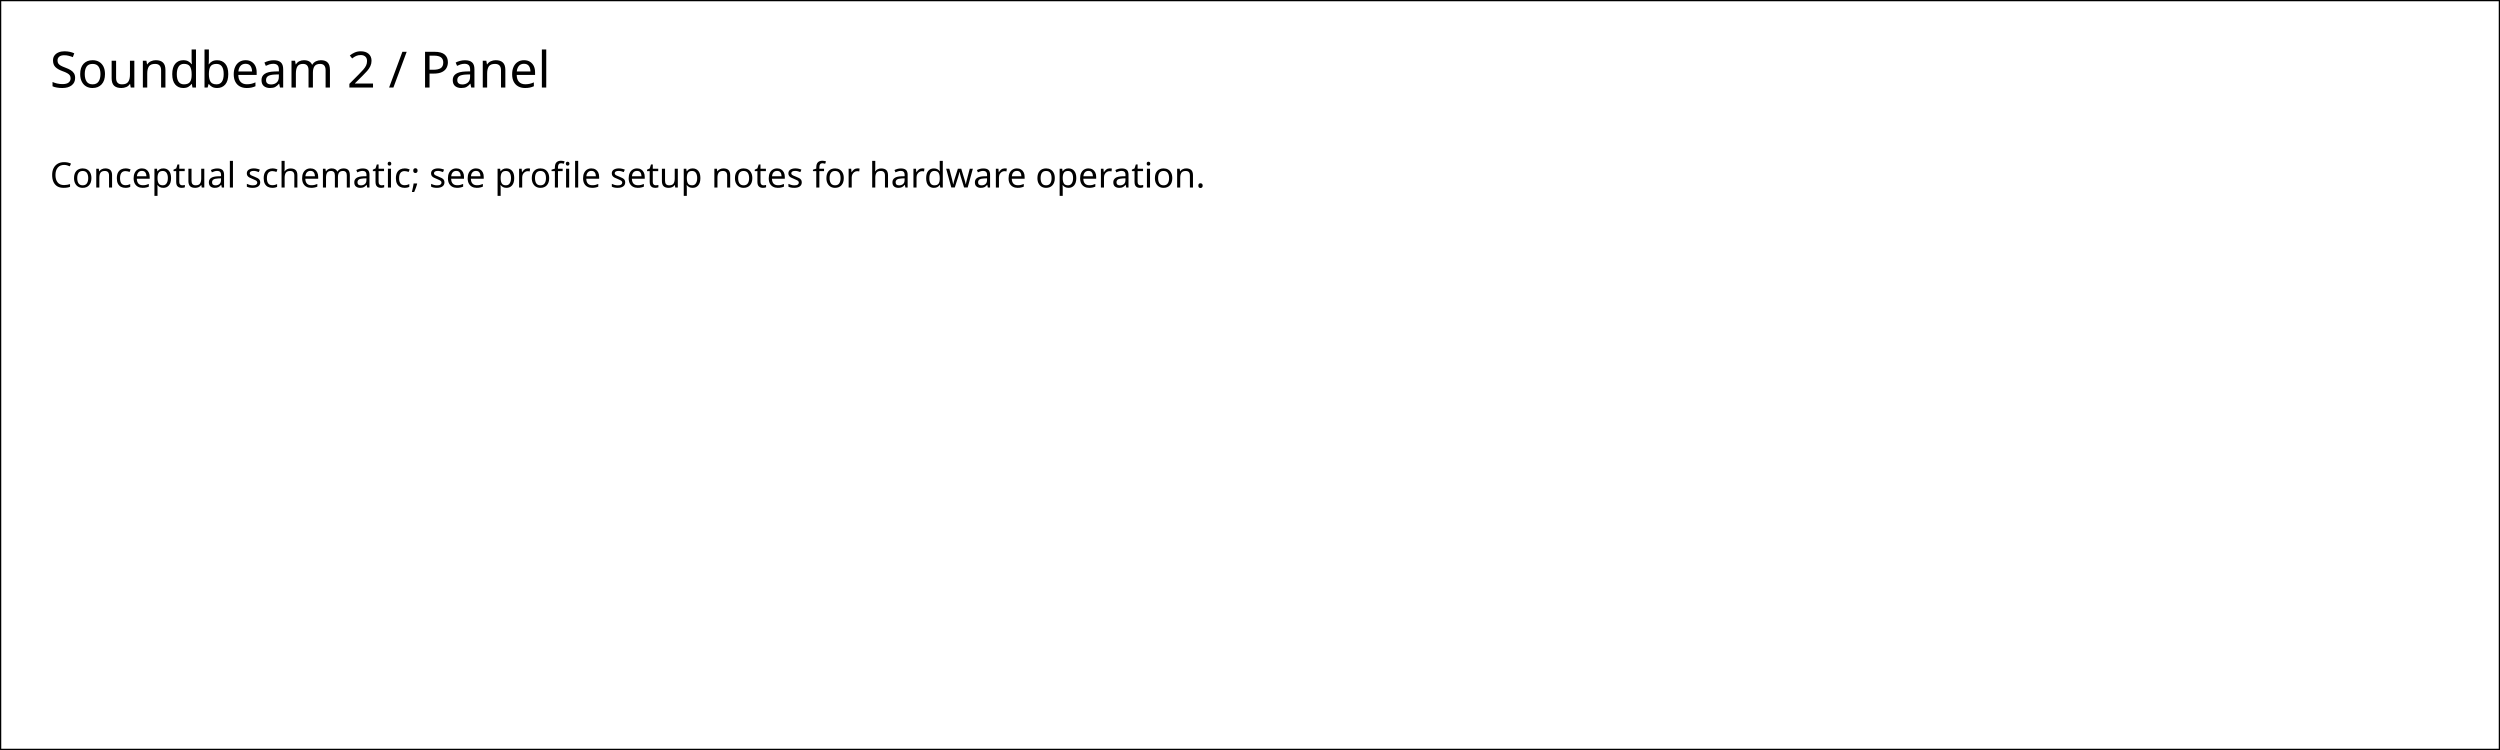
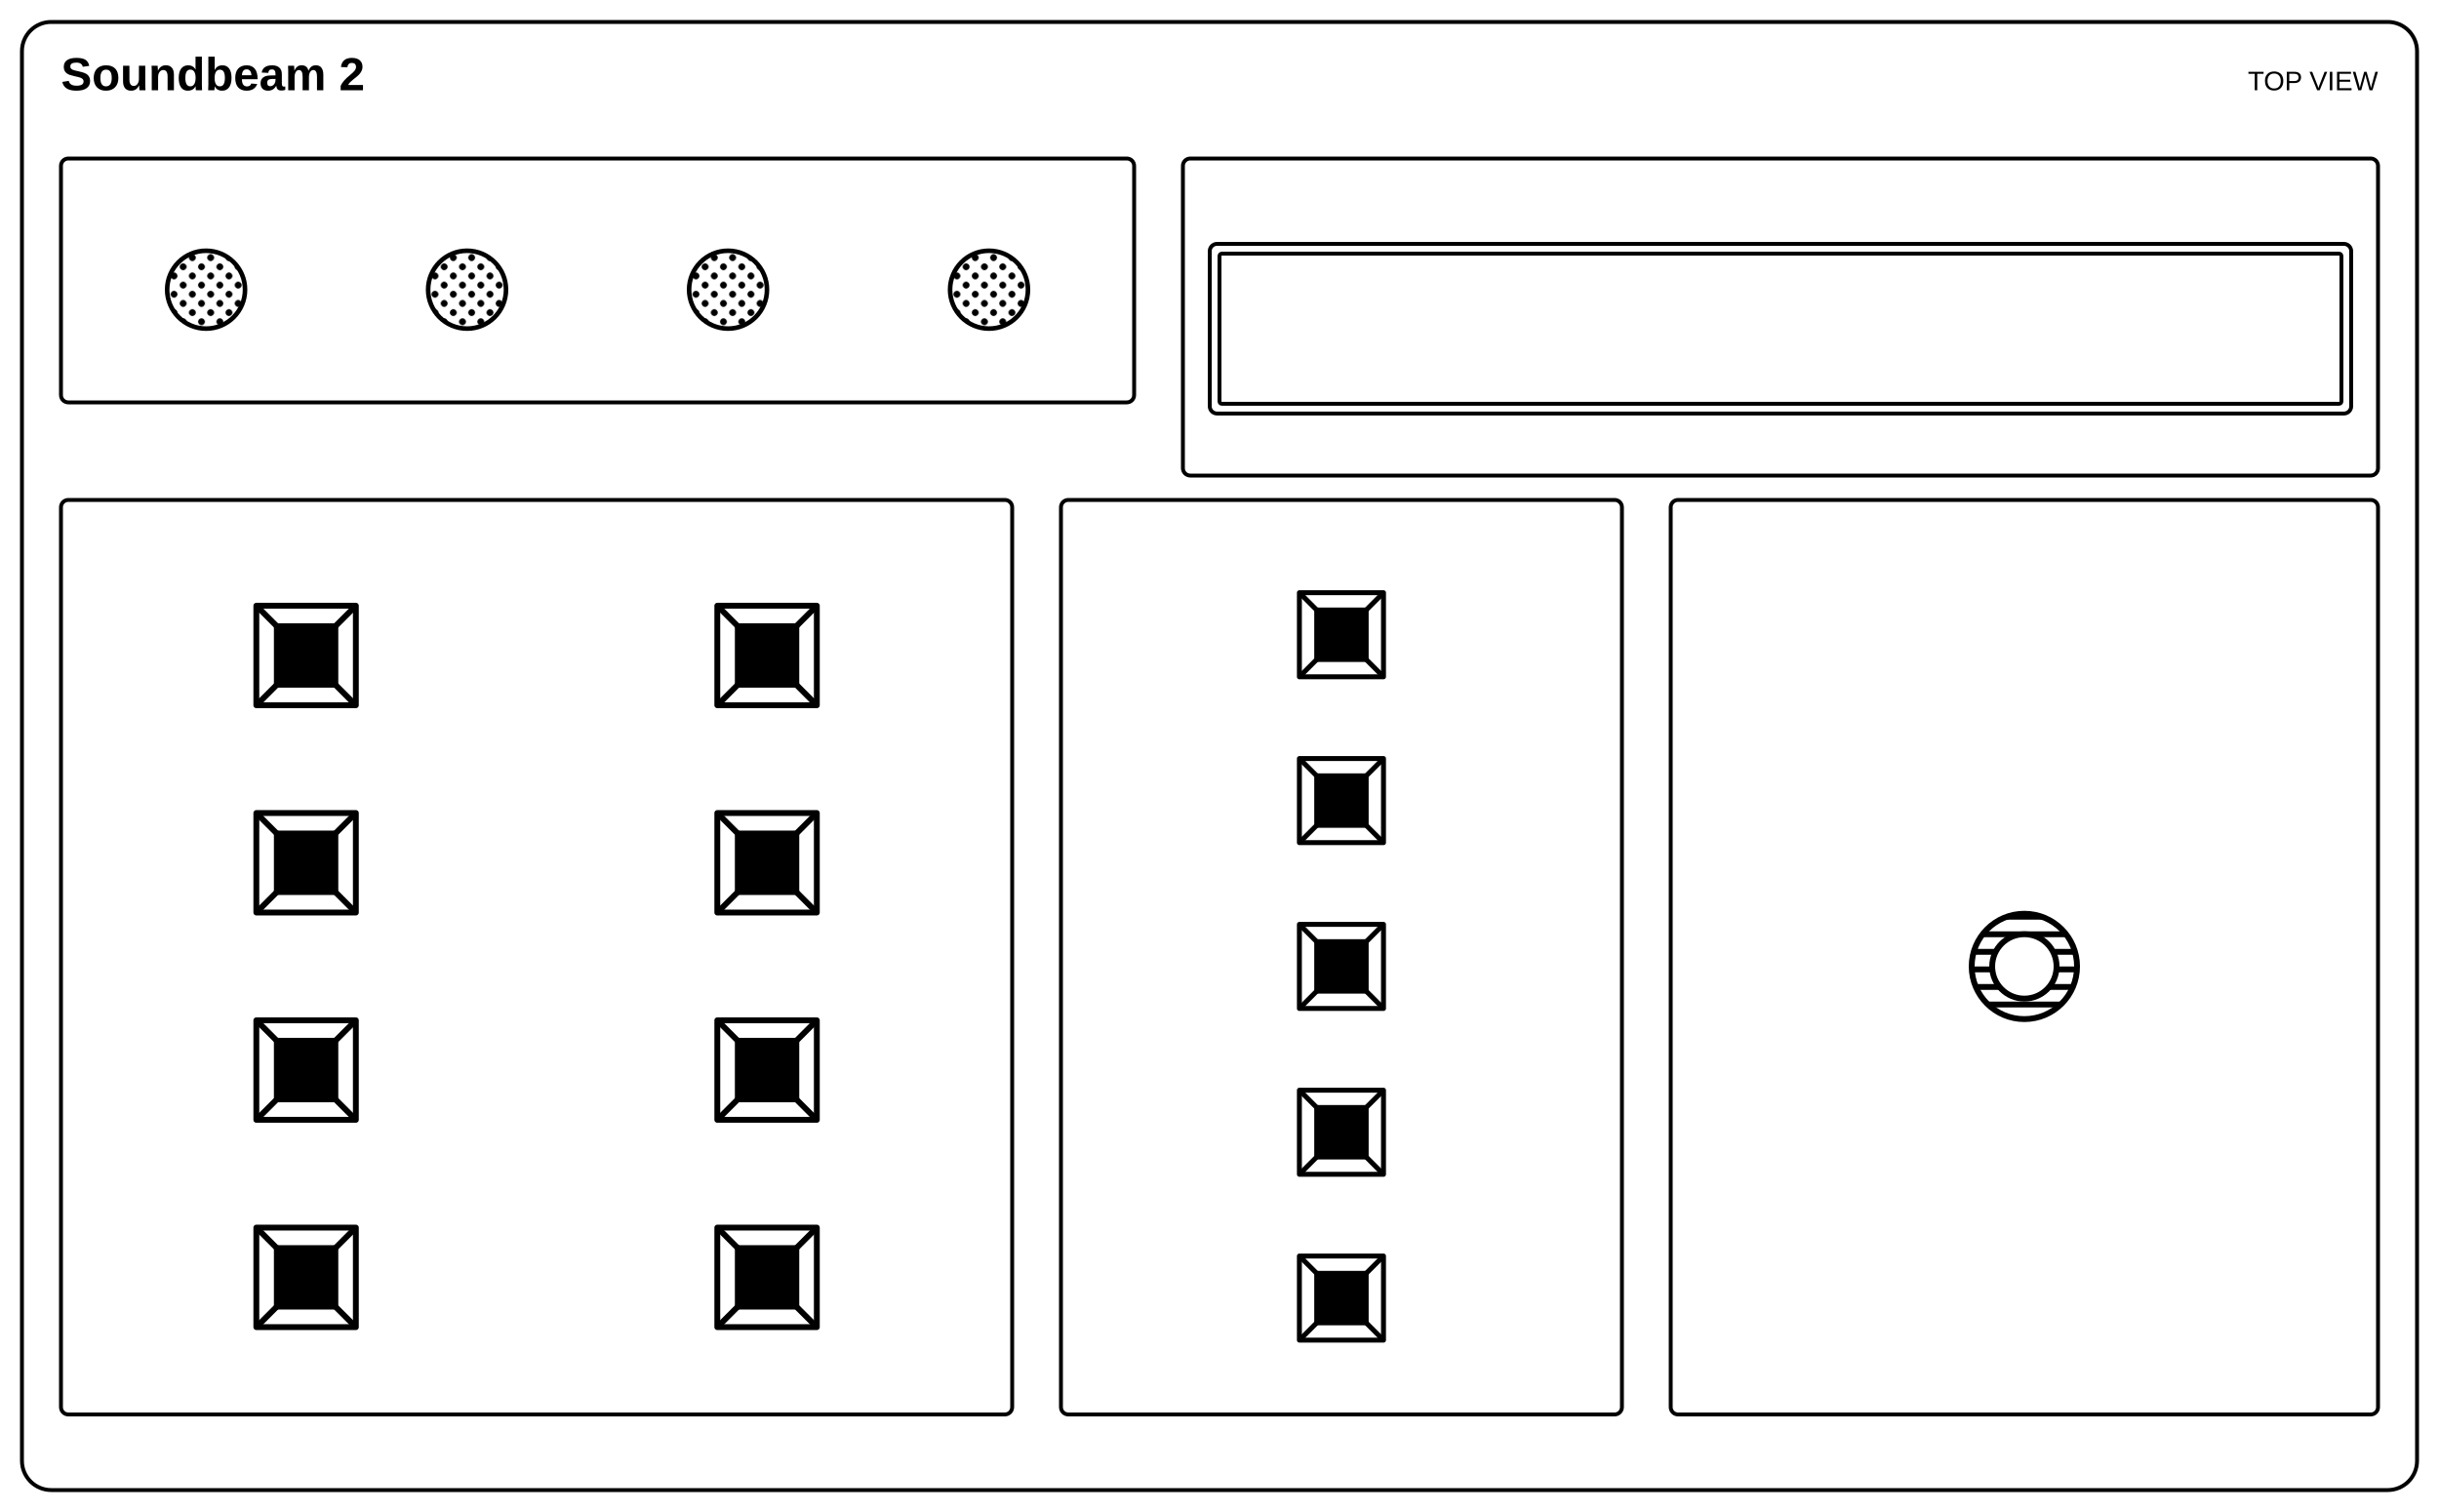
- <svg xmlns="http://www.w3.org/2000/svg" viewBox="0 0 1000 300" role="img" aria-labelledby="title description">
-   <rect width="1000" height="300" fill="#fff" stroke="#000" />
-   <text x="20" y="35" font-family="sans-serif" font-size="20" fill="#000">Soundbeam 2 / Panel</text>
-   <text x="20" y="75" font-family="sans-serif" font-size="14" fill="#000">Conceptual schematic; see profile setup notes for hardware operation.</text>
+ <svg xmlns="http://www.w3.org/2000/svg" viewBox="0 0 1000 620" role="img" aria-labelledby="title description">
+   <defs>
+     <pattern id="tactile-stripes" width="6" height="6" patternUnits="userSpaceOnUse">
+       <rect width="6" height="6" fill="#fff" />
+       <path d="M0 3H6" stroke="#000" stroke-width="2" />
+     </pattern>
+     <pattern id="tactile-dots" width="8" height="8" patternUnits="userSpaceOnUse">
+       <rect width="8" height="8" fill="#fff" />
+       <circle cx="2" cy="2" r="1.5" fill="#000" />
+       <circle cx="6" cy="6" r="1.5" fill="#000" />
+     </pattern>
+   </defs>
+   <style>text{font-family:Arial,Helvetica,sans-serif;fill:#000;stroke:none}.line{fill:#fff;stroke:#000;stroke-width:1.6;stroke-linejoin:round;stroke-linecap:round}.thin{fill:none;stroke:#000;stroke-width:1;stroke-linejoin:round;stroke-linecap:round}</style>
+   <rect x="0" y="0" width="1000" height="620" fill="#fff" stroke="none" stroke-width="1.6" />
+   <rect x="9" y="9" width="982" height="602" fill="#fff" stroke="#000" stroke-width="1.6" rx="12" />
+   <text x="25" y="37" fill="#000" font-family="Arial,Helvetica,sans-serif" font-size="19" text-anchor="start" font-weight="bold">Soundbeam 2</text>
+   <text x="975" y="37" fill="#000" font-family="Arial,Helvetica,sans-serif" font-size="11" text-anchor="end">TOP VIEW</text>
+   <rect x="25" y="65" width="440" height="100" fill="#fff" stroke="#000" stroke-width="1.6" rx="3" />
+   <g id="sensor-indicators-sensor-1" data-kind="round-button" aria-label="Sensor 1">
+     <svg data-symbol="round-button" x="65.715" y="100.000" width="37.570" height="37.570" viewBox="0 0 40 40">
+       <g fill="none" stroke="#000" stroke-width="2" stroke-linejoin="round">
+         <circle cx="20" cy="20" r="17" fill="url(#tactile-dots)" />
+       </g>
+     </svg>
+   </g>
+   <g id="sensor-indicators-sensor-2" data-kind="round-button" aria-label="Sensor 2">
+     <svg data-symbol="round-button" x="172.715" y="100.000" width="37.570" height="37.570" viewBox="0 0 40 40">
+       <g fill="none" stroke="#000" stroke-width="2" stroke-linejoin="round">
+         <circle cx="20" cy="20" r="17" fill="url(#tactile-dots)" />
+       </g>
+     </svg>
+   </g>
+   <g id="sensor-indicators-sensor-3" data-kind="round-button" aria-label="Sensor 3">
+     <svg data-symbol="round-button" x="279.715" y="100.000" width="37.570" height="37.570" viewBox="0 0 40 40">
+       <g fill="none" stroke="#000" stroke-width="2" stroke-linejoin="round">
+         <circle cx="20" cy="20" r="17" fill="url(#tactile-dots)" />
+       </g>
+     </svg>
+   </g>
+   <g id="sensor-indicators-sensor-4" data-kind="round-button" aria-label="Sensor 4">
+     <svg data-symbol="round-button" x="386.715" y="100.000" width="37.570" height="37.570" viewBox="0 0 40 40">
+       <g fill="none" stroke="#000" stroke-width="2" stroke-linejoin="round">
+         <circle cx="20" cy="20" r="17" fill="url(#tactile-dots)" />
+       </g>
+     </svg>
+   </g>
+   <rect x="485" y="65" width="490" height="130" fill="#fff" stroke="#000" stroke-width="1.6" rx="3" />
+   <g id="display-setup-display" data-kind="screen" aria-label="Setup display">
+     <rect x="496" y="100" width="468" height="69.57" fill="#fff" stroke="#000" stroke-width="1.6" rx="3" />
+     <rect x="500" y="104" width="460" height="61.57" fill="#fff" stroke="#000" stroke-width="1.6" rx="1" />
+   </g>
+   <rect x="25" y="205" width="390" height="375" fill="#fff" stroke="#000" stroke-width="1.6" rx="3" />
+   <g id="setup-navigation-setup" data-kind="button" aria-label="Setup">
+     <svg data-symbol="button" x="101.500" y="244.785" width="48.000" height="48.000" viewBox="0 0 40 40">
+       <g fill="none" stroke="#000" stroke-width="2" stroke-linejoin="round">
+         <rect x="3" y="3" width="34" height="34" fill="#fff" />
+         <path d="M3 3L10 10M37 3L30 10M3 37L10 30M37 37L30 30" />
+         <rect x="10" y="10" width="20" height="20" fill="#000" />
+       </g>
+     </svg>
+   </g>
+   <g id="setup-navigation-sensor" data-kind="button" aria-label="Sensor">
+     <svg data-symbol="button" x="290.500" y="244.785" width="48.000" height="48.000" viewBox="0 0 40 40">
+       <g fill="none" stroke="#000" stroke-width="2" stroke-linejoin="round">
+         <rect x="3" y="3" width="34" height="34" fill="#fff" />
+         <path d="M3 3L10 10M37 3L30 10M3 37L10 30M37 37L30 30" />
+         <rect x="10" y="10" width="20" height="20" fill="#000" />
+       </g>
+     </svg>
+   </g>
+   <g id="setup-navigation-up" data-kind="button" aria-label="Up">
+     <svg data-symbol="button" x="101.500" y="329.785" width="48.000" height="48.000" viewBox="0 0 40 40">
+       <g fill="none" stroke="#000" stroke-width="2" stroke-linejoin="round">
+         <rect x="3" y="3" width="34" height="34" fill="#fff" />
+         <path d="M3 3L10 10M37 3L30 10M3 37L10 30M37 37L30 30" />
+         <rect x="10" y="10" width="20" height="20" fill="#000" />
+       </g>
+     </svg>
+   </g>
+   <g id="setup-navigation-left" data-kind="button" aria-label="Left">
+     <svg data-symbol="button" x="290.500" y="329.785" width="48.000" height="48.000" viewBox="0 0 40 40">
+       <g fill="none" stroke="#000" stroke-width="2" stroke-linejoin="round">
+         <rect x="3" y="3" width="34" height="34" fill="#fff" />
+         <path d="M3 3L10 10M37 3L30 10M3 37L10 30M37 37L30 30" />
+         <rect x="10" y="10" width="20" height="20" fill="#000" />
+       </g>
+     </svg>
+   </g>
+   <g id="setup-navigation-right" data-kind="button" aria-label="Right">
+     <svg data-symbol="button" x="101.500" y="414.785" width="48.000" height="48.000" viewBox="0 0 40 40">
+       <g fill="none" stroke="#000" stroke-width="2" stroke-linejoin="round">
+         <rect x="3" y="3" width="34" height="34" fill="#fff" />
+         <path d="M3 3L10 10M37 3L30 10M3 37L10 30M37 37L30 30" />
+         <rect x="10" y="10" width="20" height="20" fill="#000" />
+       </g>
+     </svg>
+   </g>
+   <g id="setup-navigation-down" data-kind="button" aria-label="Down">
+     <svg data-symbol="button" x="290.500" y="414.785" width="48.000" height="48.000" viewBox="0 0 40 40">
+       <g fill="none" stroke="#000" stroke-width="2" stroke-linejoin="round">
+         <rect x="3" y="3" width="34" height="34" fill="#fff" />
+         <path d="M3 3L10 10M37 3L30 10M3 37L10 30M37 37L30 30" />
+         <rect x="10" y="10" width="20" height="20" fill="#000" />
+       </g>
+     </svg>
+   </g>
+   <g id="setup-navigation-save" data-kind="button" aria-label="Save">
+     <svg data-symbol="button" x="101.500" y="499.785" width="48.000" height="48.000" viewBox="0 0 40 40">
+       <g fill="none" stroke="#000" stroke-width="2" stroke-linejoin="round">
+         <rect x="3" y="3" width="34" height="34" fill="#fff" />
+         <path d="M3 3L10 10M37 3L30 10M3 37L10 30M37 37L30 30" />
+         <rect x="10" y="10" width="20" height="20" fill="#000" />
+       </g>
+     </svg>
+   </g>
+   <g id="setup-navigation-midi-utilities" data-kind="button" aria-label="MIDI utilities">
+     <svg data-symbol="button" x="290.500" y="499.785" width="48.000" height="48.000" viewBox="0 0 40 40">
+       <g fill="none" stroke="#000" stroke-width="2" stroke-linejoin="round">
+         <rect x="3" y="3" width="34" height="34" fill="#fff" />
+         <path d="M3 3L10 10M37 3L30 10M3 37L10 30M37 37L30 30" />
+         <rect x="10" y="10" width="20" height="20" fill="#000" />
+       </g>
+     </svg>
+   </g>
+   <rect x="435" y="205" width="230" height="375" fill="#fff" stroke="#000" stroke-width="1.6" rx="3" />
+   <g id="parameters-pitch-sequence" data-kind="button" aria-label="Pitch sequence">
+     <svg data-symbol="button" x="529.715" y="240.000" width="40.570" height="40.570" viewBox="0 0 40 40">
+       <g fill="none" stroke="#000" stroke-width="2" stroke-linejoin="round">
+         <rect x="3" y="3" width="34" height="34" fill="#fff" />
+         <path d="M3 3L10 10M37 3L30 10M3 37L10 30M37 37L30 30" />
+         <rect x="10" y="10" width="20" height="20" fill="#000" />
+       </g>
+     </svg>
+   </g>
+   <g id="parameters-range" data-kind="button" aria-label="Range">
+     <svg data-symbol="button" x="529.715" y="308.000" width="40.570" height="40.570" viewBox="0 0 40 40">
+       <g fill="none" stroke="#000" stroke-width="2" stroke-linejoin="round">
+         <rect x="3" y="3" width="34" height="34" fill="#fff" />
+         <path d="M3 3L10 10M37 3L30 10M3 37L10 30M37 37L30 30" />
+         <rect x="10" y="10" width="20" height="20" fill="#000" />
+       </g>
+     </svg>
+   </g>
+   <g id="parameters-divisions" data-kind="button" aria-label="Divisions">
+     <svg data-symbol="button" x="529.715" y="376.000" width="40.570" height="40.570" viewBox="0 0 40 40">
+       <g fill="none" stroke="#000" stroke-width="2" stroke-linejoin="round">
+         <rect x="3" y="3" width="34" height="34" fill="#fff" />
+         <path d="M3 3L10 10M37 3L30 10M3 37L10 30M37 37L30 30" />
+         <rect x="10" y="10" width="20" height="20" fill="#000" />
+       </g>
+     </svg>
+   </g>
+   <g id="parameters-trigger-mode" data-kind="button" aria-label="Trigger mode">
+     <svg data-symbol="button" x="529.715" y="444.000" width="40.570" height="40.570" viewBox="0 0 40 40">
+       <g fill="none" stroke="#000" stroke-width="2" stroke-linejoin="round">
+         <rect x="3" y="3" width="34" height="34" fill="#fff" />
+         <path d="M3 3L10 10M37 3L30 10M3 37L10 30M37 37L30 30" />
+         <rect x="10" y="10" width="20" height="20" fill="#000" />
+       </g>
+     </svg>
+   </g>
+   <g id="parameters-transpose" data-kind="button" aria-label="Transpose">
+     <svg data-symbol="button" x="529.715" y="512.000" width="40.570" height="40.570" viewBox="0 0 40 40">
+       <g fill="none" stroke="#000" stroke-width="2" stroke-linejoin="round">
+         <rect x="3" y="3" width="34" height="34" fill="#fff" />
+         <path d="M3 3L10 10M37 3L30 10M3 37L10 30M37 37L30 30" />
+         <rect x="10" y="10" width="20" height="20" fill="#000" />
+       </g>
+     </svg>
+   </g>
+   <rect x="685" y="205" width="290" height="375" fill="#fff" stroke="#000" stroke-width="1.6" rx="3" />
+   <g id="value-rotary-control-wheel" data-kind="knob" aria-label="Rotary control wheel">
+     <svg data-symbol="knob" x="806.000" y="372.285" width="48.000" height="48.000" viewBox="0 0 40 40">
+       <g fill="none" stroke="#000" stroke-width="2" stroke-linejoin="round">
+         <circle cx="20" cy="20" r="18" fill="url(#tactile-stripes)" />
+         <circle cx="20" cy="20" r="11" fill="#fff" />
+       </g>
+     </svg>
+   </g>
</svg>
